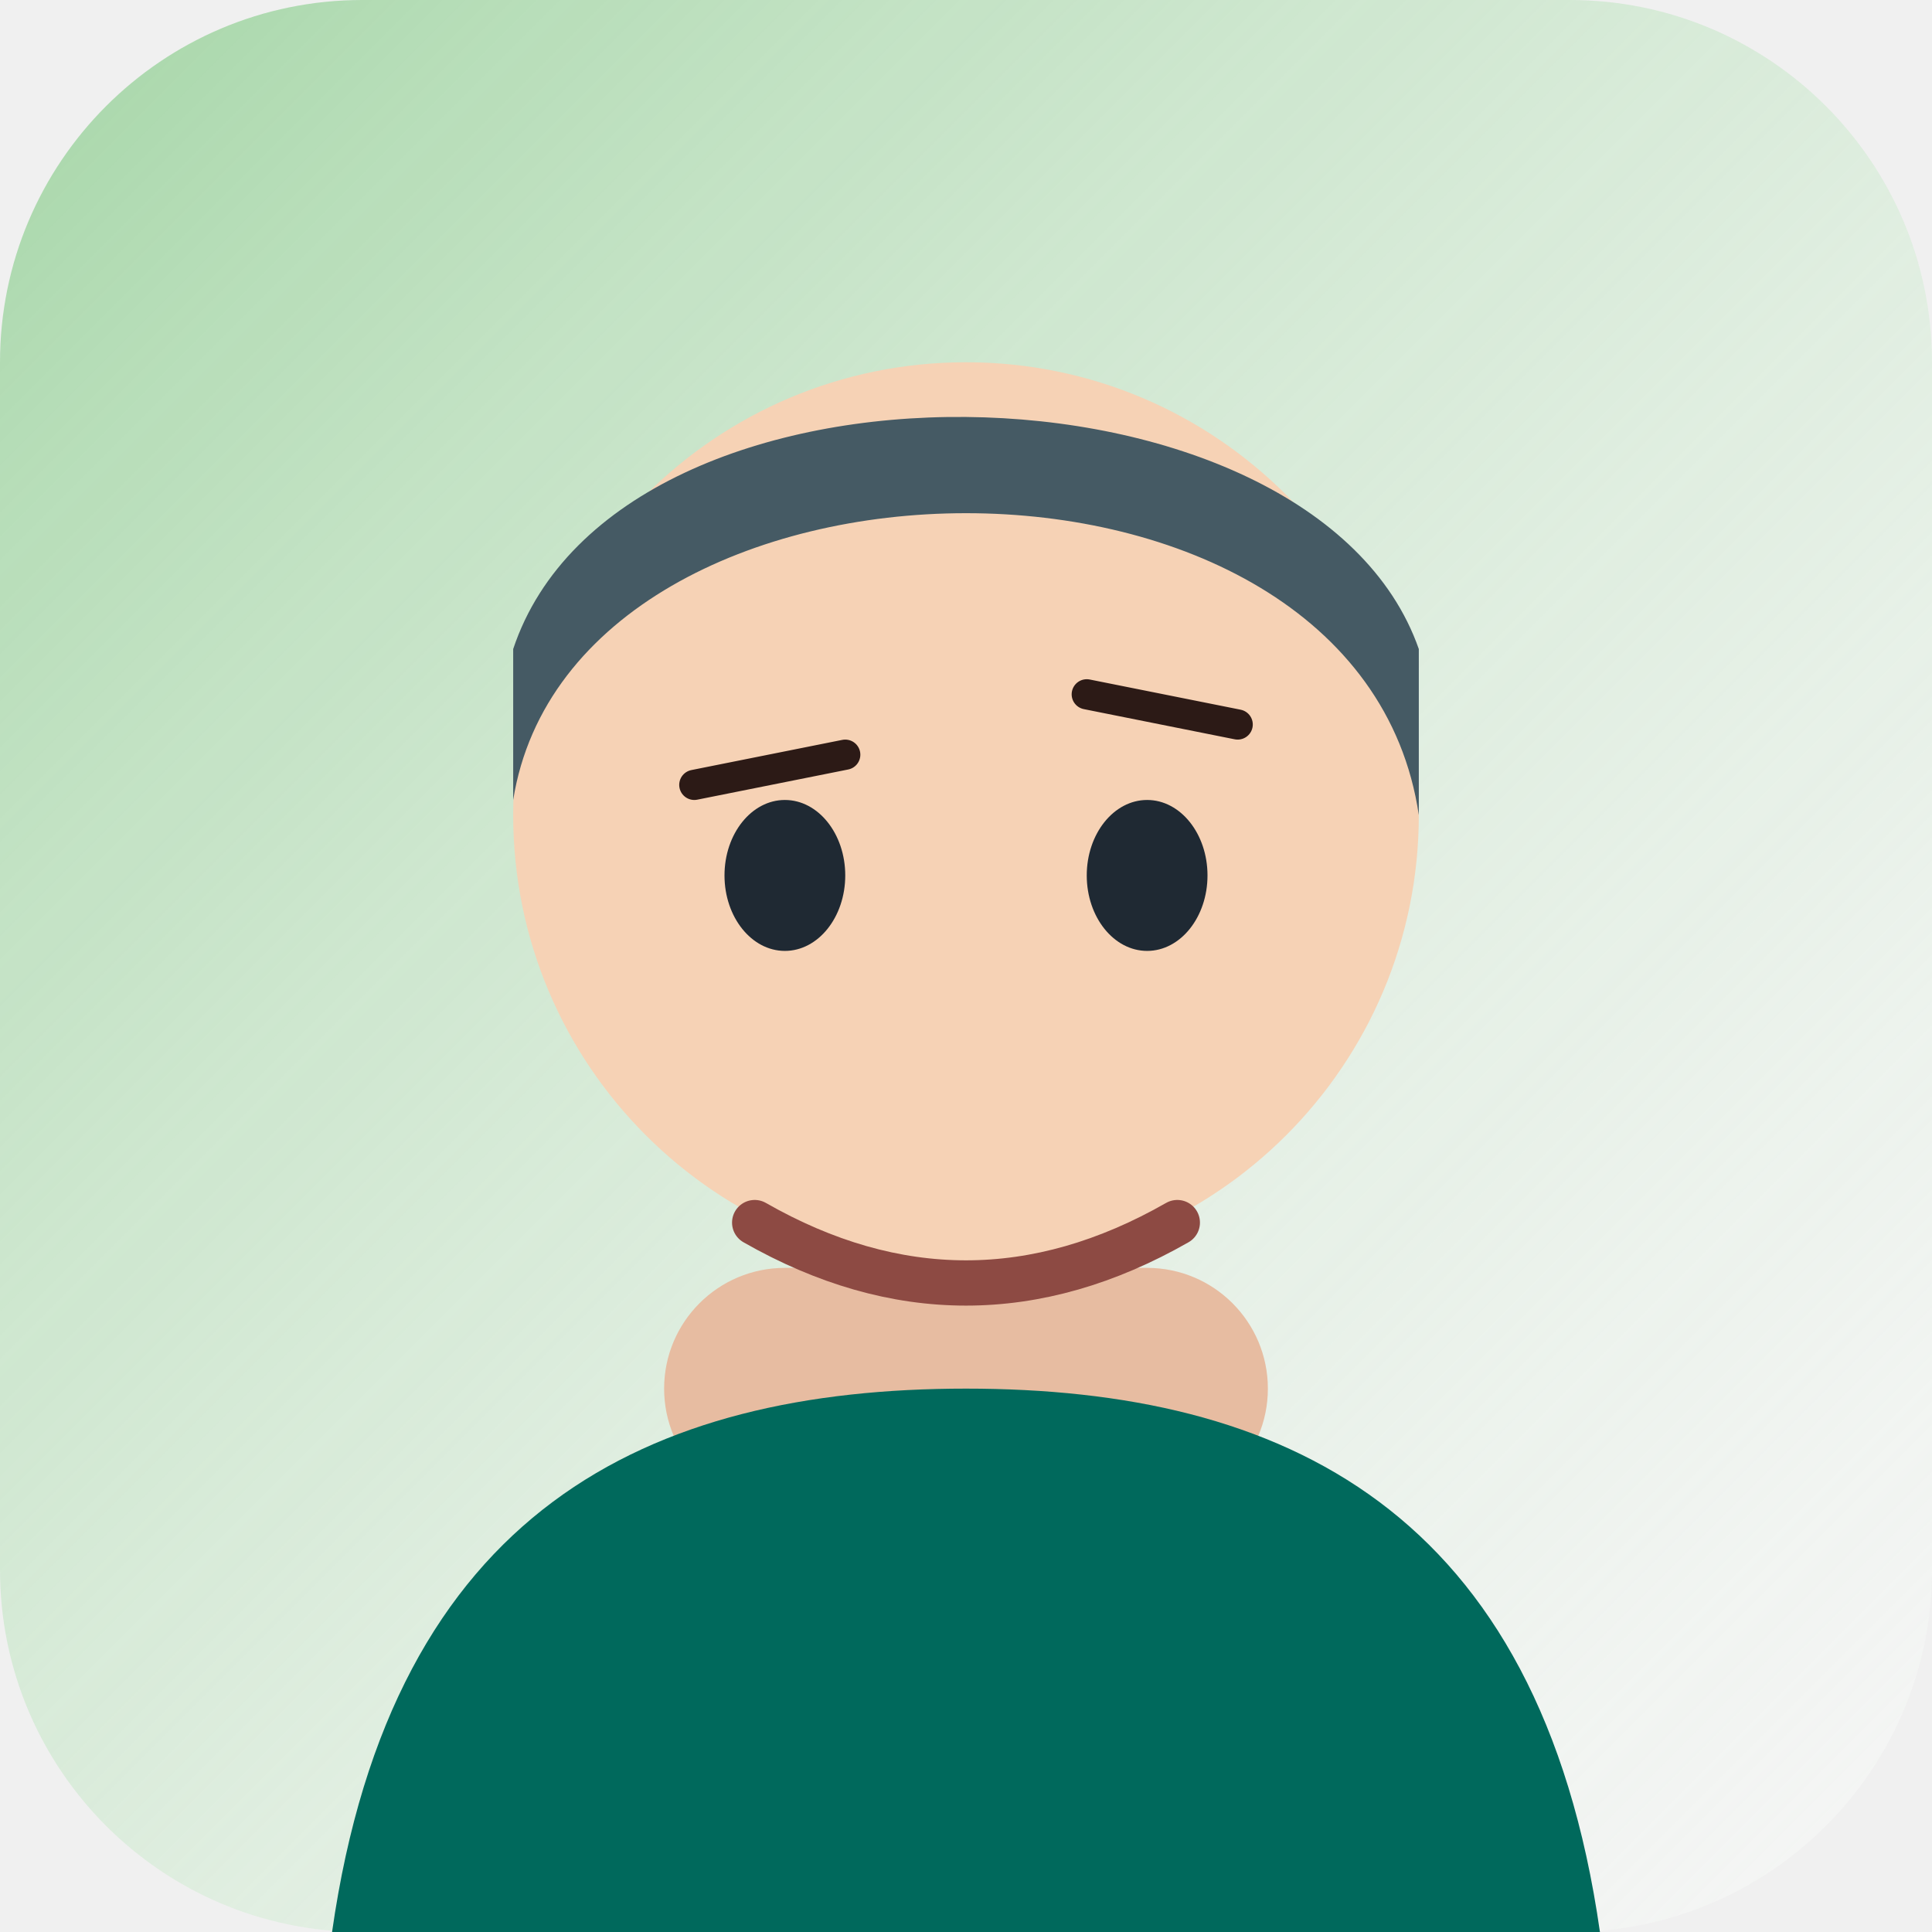
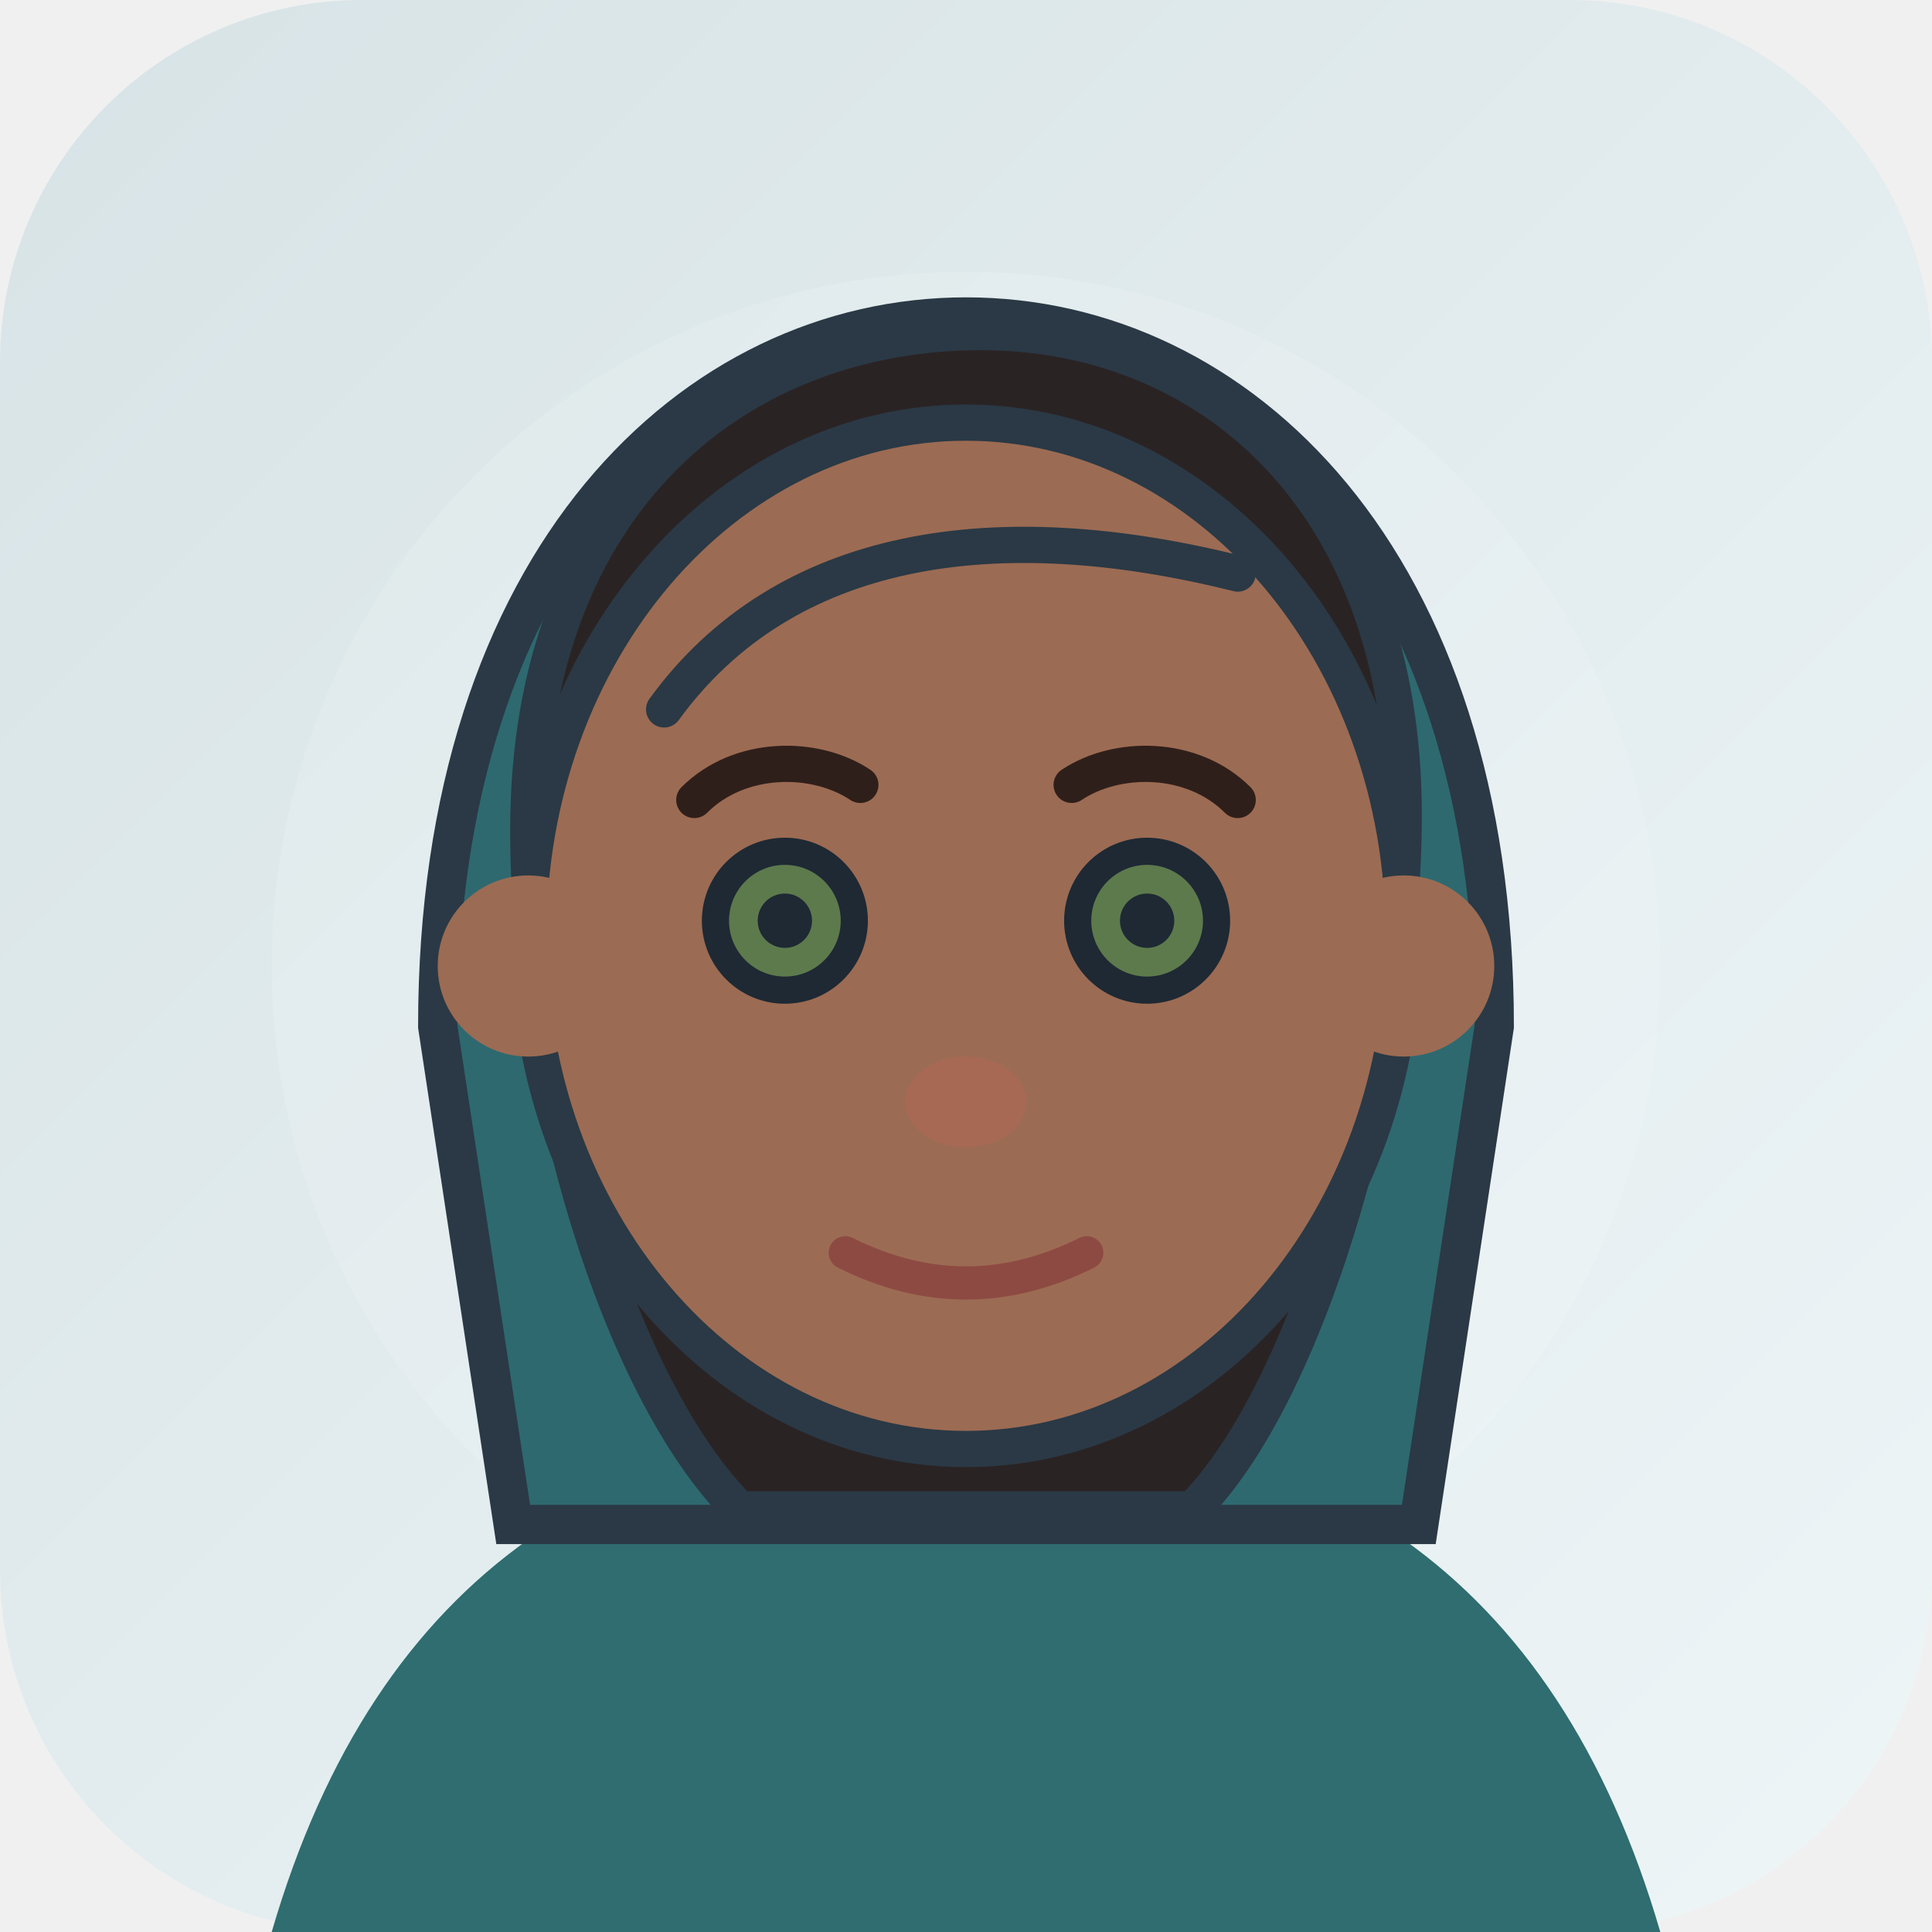
<svg xmlns="http://www.w3.org/2000/svg" width="128" height="128" viewBox="0 0 128 128" role="img" aria-labelledby="title-10 desc-10">
  <defs>
    <linearGradient id="bg-10" x1="0" y1="0" x2="1" y2="1">
-       <stop offset="0%" stop-color="#A5D6A7" />
-       <stop offset="100%" stop-color="#FFFFFF" stop-opacity="0.35" />
+       <stop offset="0%" stop-color="#D7E3E6" />
+       <stop offset="100%" stop-color="#EEF5F7" />
    </linearGradient>
  </defs>
  <rect width="128" height="128" rx="24" fill="url(#bg-10)" />
-   <circle cx="64" cy="54" r="30" fill="#F6D2B5" />
-   <path d="M34 53 C38 28, 90 27, 94 54 L94 43 C87 23, 41 22, 34 43 Z" fill="#455A64" />
-   <rect x="44" y="84" width="40" height="16" rx="8" fill="#E7BCA1" />
-   <path d="M22 128 C26 100, 43 92, 64 92 C85 92, 102 100, 106 128 Z" fill="#00695C" />
-   <ellipse cx="52" cy="58" rx="4" ry="5" fill="#1F2933" />
-   <ellipse cx="76" cy="58" rx="4" ry="5" fill="#1F2933" />
-   <path d="M50 81 Q64 89 78 81" stroke="#8D4A43" stroke-width="3" fill="none" stroke-linecap="round" />
-   <path d="M46 52 L56 50" stroke="#2C1A16" stroke-width="2" stroke-linecap="round" />
-   <path d="M72 46 L82 48" stroke="#2C1A16" stroke-width="2" stroke-linecap="round" />
+   <circle cx="64" cy="64" r="46" fill="#FFFFFF" opacity="0.12" />
+   <path d="M18 128 C25 104 41 94 64 94 C87 94 103 104 110 128 Z" fill="#2F6D70" />
+   <rect x="57" y="84" width="14" height="16" rx="7" fill="#9C6B53" />
+   <path d="M29 68 C29 37 46 21 64 21 C82 21 99 37 99 68 L94 101 H34 Z" fill="#2E6970" stroke="#2A3945" stroke-width="2.6" />
+   <path d="M35 55 C35 33 49 22 65 22 C80 22 93 33 93 54 C93 70 87 92 79 100 L49 100 C41 92 35 72 35 55 Z" fill="#2A2324" stroke="#2A3945" stroke-width="2.4" />
+   <ellipse cx="64" cy="62" rx="29" ry="34" fill="#9C6B53" stroke="#2A3945" stroke-width="2.4" />
+   <circle cx="35" cy="64" r="6" fill="#9C6B53" />
+   <circle cx="93" cy="64" r="6" fill="#9C6B53" />
+   <path d="M44 47 C52 36 66 34 82 38" stroke="#2A3945" stroke-width="2.4" fill="none" stroke-linecap="round" />
+   <path d="M46 53 C49 50 54 50 57 52" stroke="#2F1F1A" stroke-width="2.4" fill="none" stroke-linecap="round" />
+   <path d="M71 52 C74 50 79 50 82 53" stroke="#2F1F1A" stroke-width="2.4" fill="none" stroke-linecap="round" />
+   <circle cx="52" cy="61" r="4.6" fill="#5D7A4C" stroke="#1E2934" stroke-width="1.8" />
+   <circle cx="76" cy="61" r="4.6" fill="#5D7A4C" stroke="#1E2934" stroke-width="1.8" />
+   <circle cx="52" cy="61" r="1.8" fill="#1E2934" />
+   <circle cx="76" cy="61" r="1.8" fill="#1E2934" />
+   <ellipse cx="64" cy="73" rx="4" ry="3" fill="#A86954" />
+   <path d="M56 83 Q64 87 72 83" stroke="#8D4A43" stroke-width="2.2" fill="none" stroke-linecap="round" />
</svg>
